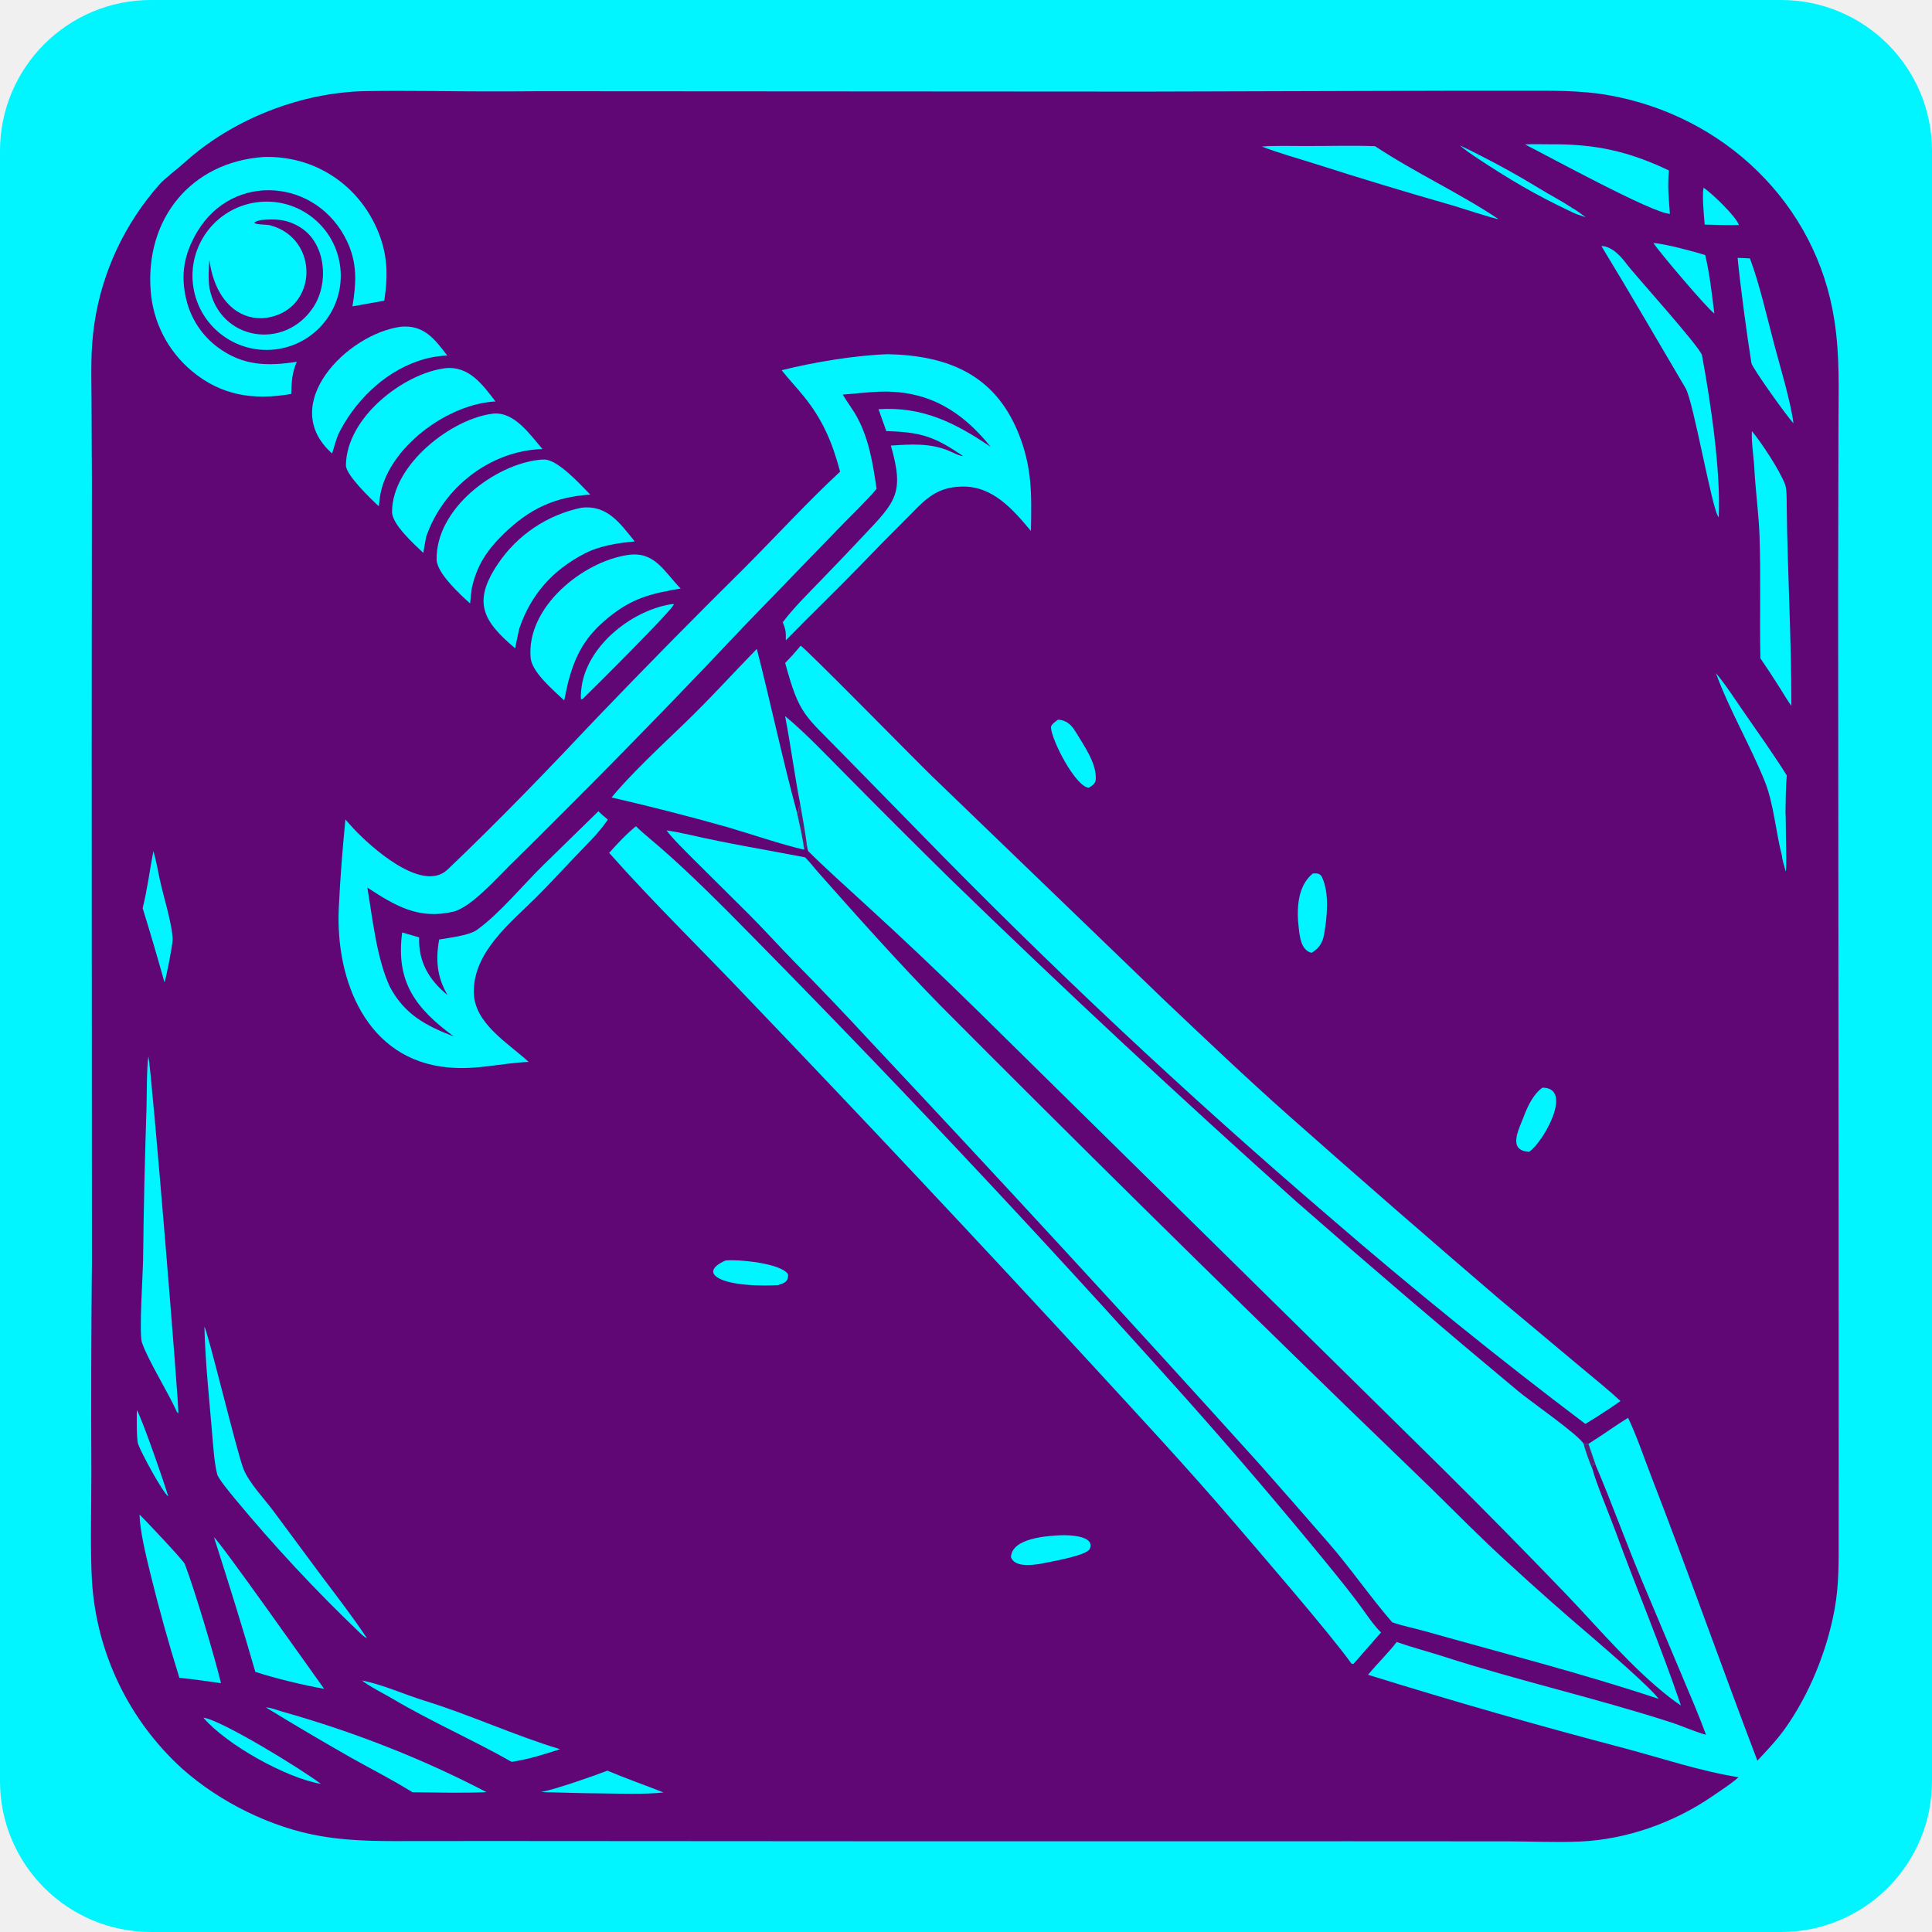
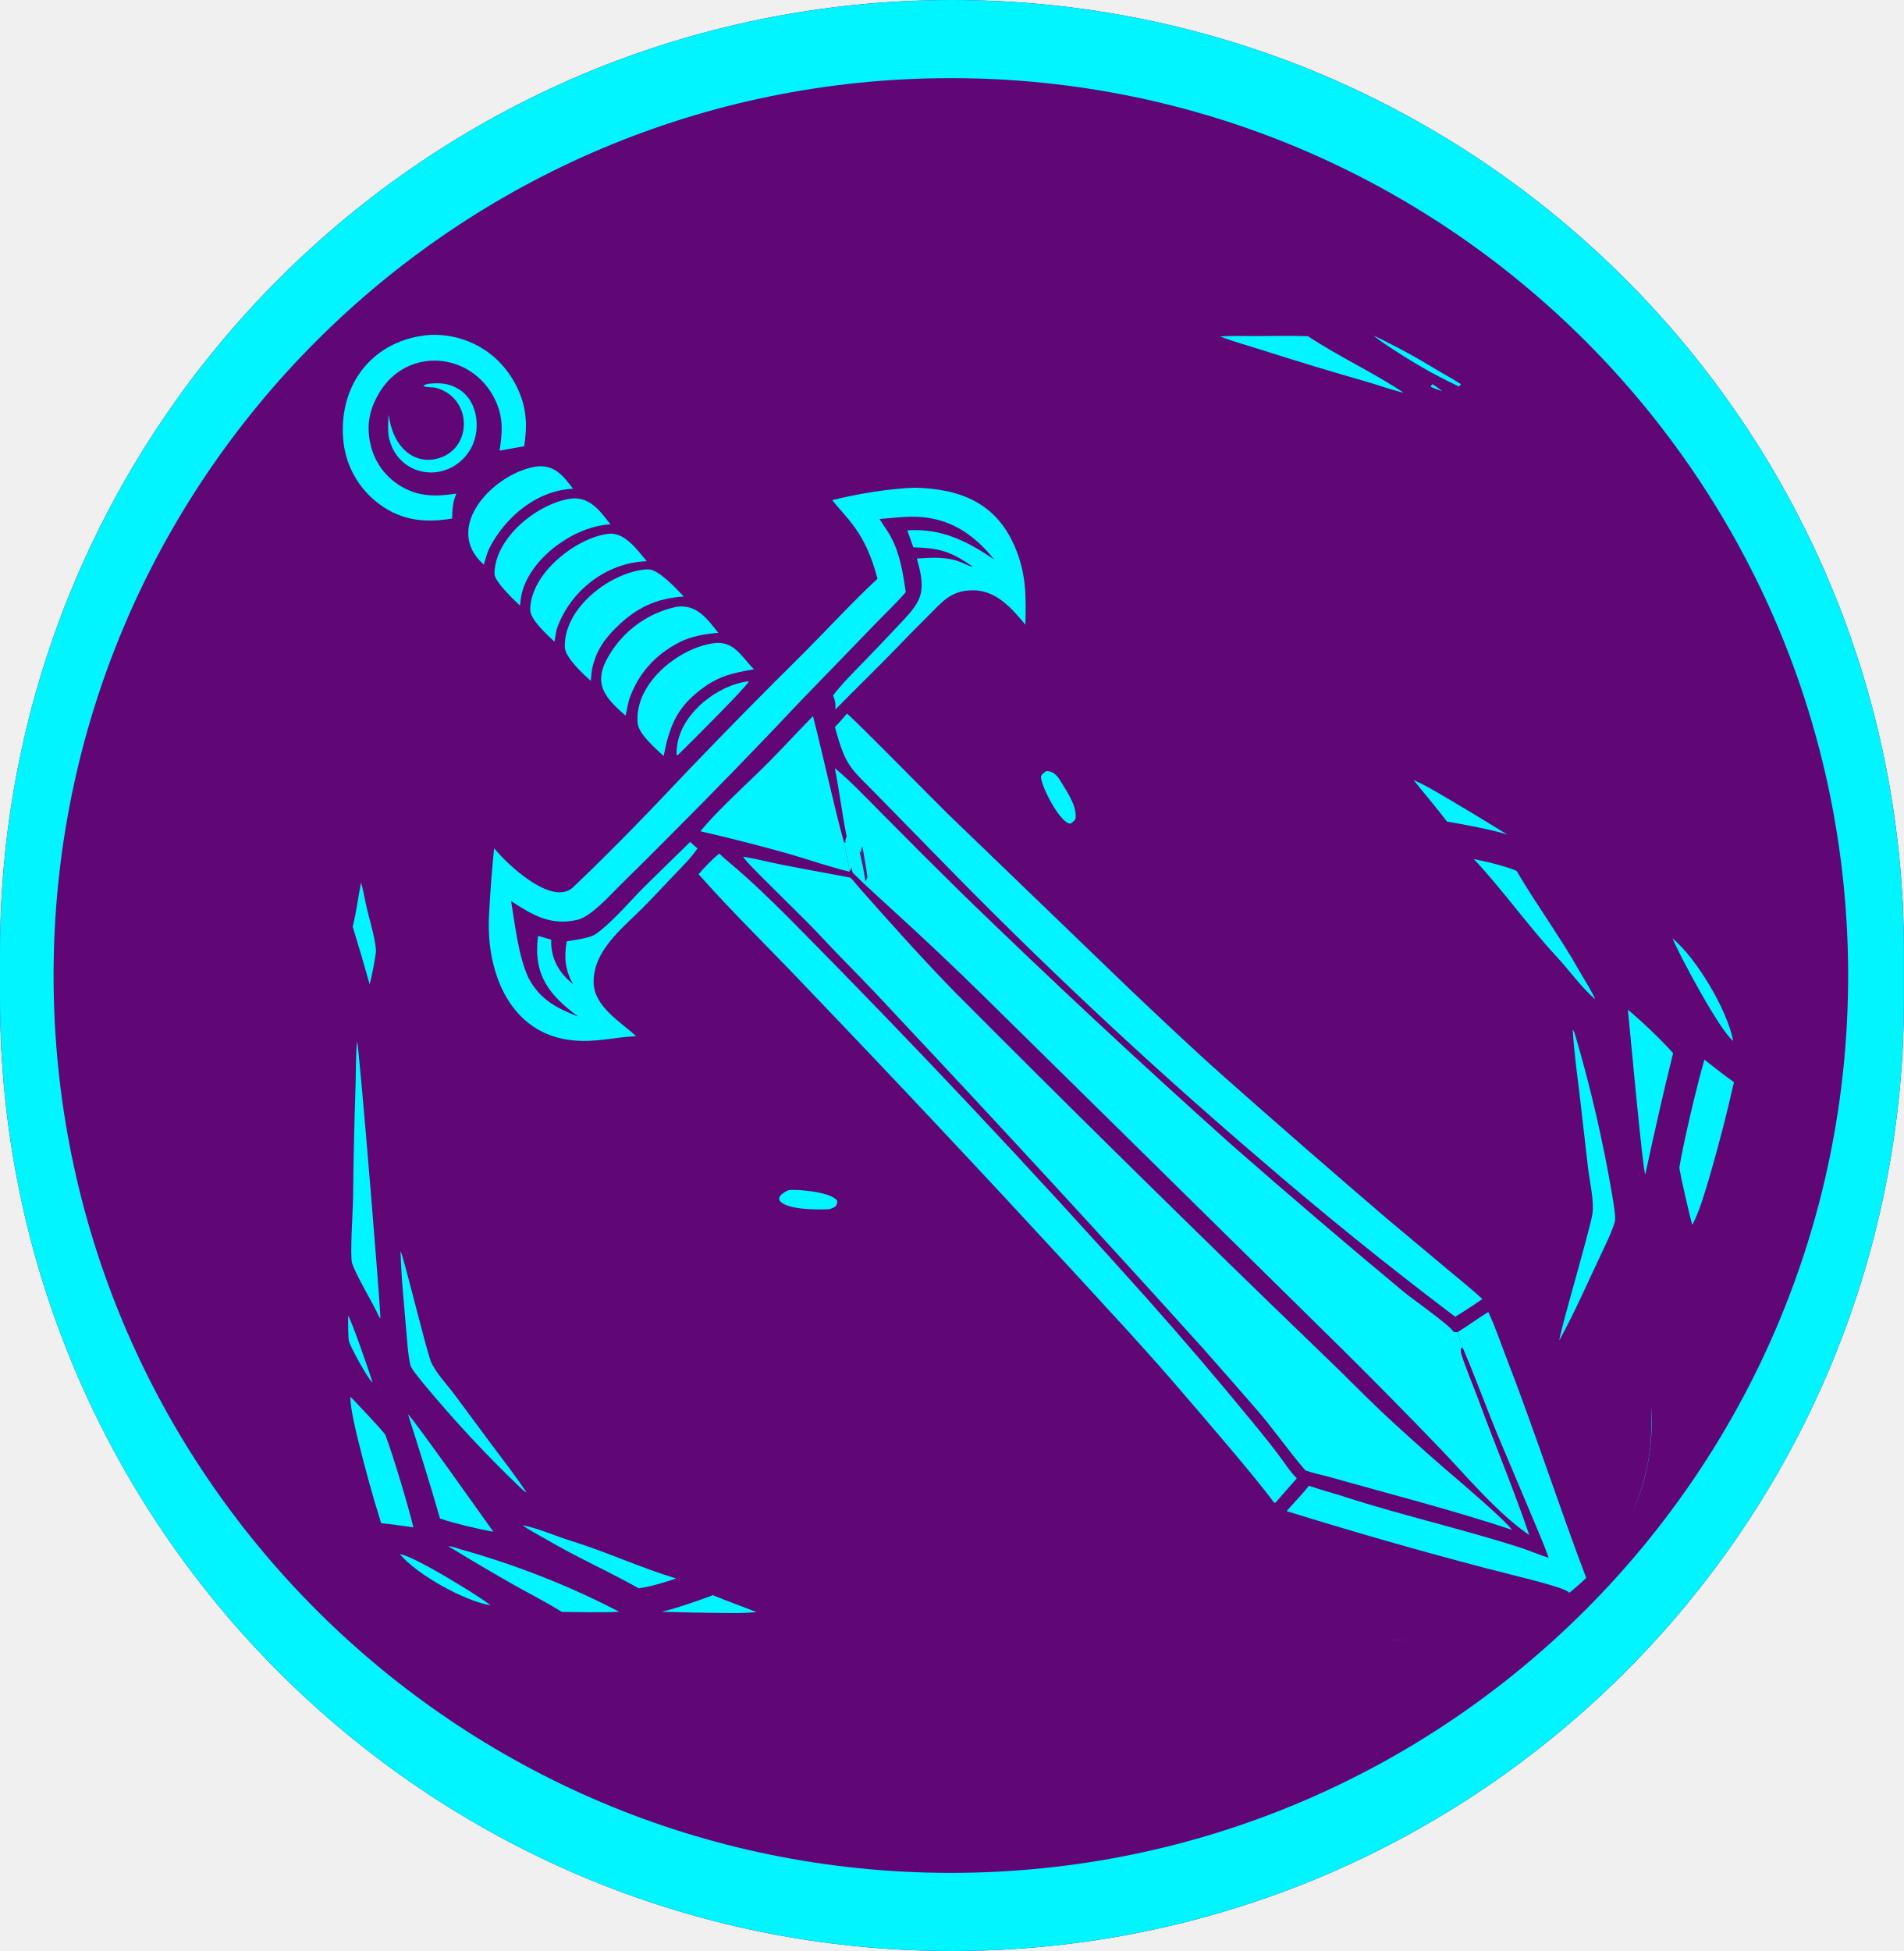
- <svg xmlns="http://www.w3.org/2000/svg" width="1024" height="1024" viewBox="0 0 1024 1024" fill="none">
-   <g clip-path="url(#clip0_221_2)">
-     <path d="M0 0H125.115H889.883H1024V120.591V901.844V1024H891.869H129.804H0V896.829V128.646V0Z" fill="#00F5FF" />
-     <path d="M921.484 941.966C917.353 945.627 912.038 948.991 907.542 952.077C887.119 966.096 862.071 974.996 837.255 976.064C824.768 976.601 811.113 975.963 798.247 975.943L716.764 975.899L459.277 975.904L273.692 975.786L223.332 975.793C205.075 975.815 188.314 976.261 170.231 973.219C143.957 968.799 116.498 955.174 96.689 937.548C68.346 911.871 51.143 876.147 48.741 837.979C47.78 820.962 48.434 798.771 48.424 781.166C48.243 743.786 48.342 706.404 48.721 669.025L48.609 398.325L48.708 254.521L48.51 211.815C48.429 197.611 47.909 185.581 50.075 171.227C54.207 143.841 66.158 118.531 84.476 97.798C87.367 94.525 94.491 89.152 97.843 86.119C123.238 63.139 159.538 48.895 193.804 48.303C205.098 48.108 216.842 48.166 228.541 48.245C247.633 48.485 266.726 48.521 285.818 48.354L607.555 48.554L765.958 48.1L806.361 48.092C821.896 48.078 837.143 47.772 852.344 50.409C913.518 61.111 962.781 107.756 972.27 169.833C975.282 189.541 974.435 206.978 974.42 226.782L974.246 315.453L974.498 638.296L974.546 774.773L974.521 813.132C974.501 826.965 974.874 839.354 972.323 853.208C968.28 875.163 958.94 898.229 945.929 916.435C941.7 922.352 936.39 927.91 931.45 933.194C912.32 882.906 894.436 832.119 874.992 781.948C871.019 771.696 867.659 761.424 862.916 751.469C856.104 755.66 849.06 760.834 841.868 765.291C843.126 769.024 844.405 772.75 845.705 776.469C854.375 796.79 862.04 818.225 870.647 838.703L891.906 889.149C896.004 898.934 900.635 909.536 904.214 919.484C897.787 917.682 891.639 914.806 885.308 912.764C845.697 899.986 804.923 890.839 765.311 878.053C756.965 875.359 748.603 873.21 740.268 870.3C736.149 875.73 729.764 882.041 725.051 887.652C770.002 901.635 815.263 914.606 860.798 926.553C880.597 931.825 901.456 938.824 921.484 941.966Z" fill="#610675" />
-     <path d="M416.103 379.542C426.639 388.163 438.672 400.925 448.53 410.811C466.752 429.295 485.118 447.636 503.627 465.833C563.738 524.187 625.025 581.318 687.448 637.191C726.099 671.068 765.175 704.456 804.667 737.347C811.196 742.791 836.052 759.991 839.353 765.175L841.868 765.291C843.126 769.024 844.405 772.75 845.705 776.469C844.599 776.067 844.744 776.239 843.979 775.314L844.411 775.912C844.106 777.145 844.226 777.768 844.161 779.007C845.492 784.711 853.814 804.931 856.22 811.516C867.562 842.563 880.317 872.579 890.933 903.957C888.917 902.638 886.958 901.233 885.062 899.746C865.368 884.468 847.7 863.448 830.574 845.495C808.466 822.47 786.073 799.721 763.4 777.252L517.838 535.386C498.059 515.971 477.924 496.922 457.445 478.247C448.411 469.944 437.316 460.049 428.5 451.24C427.982 450.723 427.727 448.287 427.619 447.416C427.07 448.849 426.985 449.05 426.18 450.35C425.37 443.576 423.675 436.718 422.241 430.021L422.672 430.118L423.248 430.655L423.384 430.398C423.187 428.482 423.36 428.166 424.176 426.414C421.136 411.06 419.145 395.087 416.103 379.542Z" fill="#00F5FF" />
-     <path d="M424.176 426.414C425.4 433.412 426.667 440.375 427.619 447.416C427.07 448.849 426.985 449.05 426.18 450.35C425.37 443.576 423.675 436.718 422.241 430.021L422.672 430.118L423.248 430.655L423.384 430.398C423.187 428.482 423.36 428.166 424.176 426.414Z" fill="#5A1F77" />
-     <path d="M839.354 765.175L841.868 765.291C843.126 769.024 844.406 772.75 845.706 776.469C844.6 776.067 844.744 776.239 843.979 775.314L844.411 775.912C844.106 777.145 844.226 777.768 844.161 779.007C842.558 775.181 840.273 769.13 839.354 765.175Z" fill="#5A1F77" />
-     <path d="M324.152 422.678C333.74 410.878 351.055 394.695 362.355 383.826C376.281 370.432 387.853 357.558 401.13 343.926C408.356 372.055 414.707 402.26 422.241 430.021C423.675 436.718 425.37 443.576 426.18 450.35C414.781 447.791 396.821 441.668 385.073 438.266C364.895 432.576 344.582 427.378 324.152 422.678Z" fill="#00F5FF" />
-     <path d="M353.255 440.1C357.427 440.767 361.718 441.579 365.835 442.529C386.026 447.185 406.425 450.473 426.736 454.416C429.133 456.758 431.436 459.846 433.684 462.385C454.753 486.18 476.133 510.147 498.345 532.855C569.742 604.588 641.756 675.704 714.38 746.195L758.692 789.003C772.073 802.126 785.073 815.415 798.987 828.042C813.897 841.756 829.074 855.178 844.509 868.299C850.672 873.639 874.817 894.411 879.122 900.434C838.58 886.922 796.299 876.162 755.139 864.537C749.424 862.922 743.501 861.817 737.893 859.837C726.753 847.064 715.662 830.97 704.384 818.034C692.36 804.242 680.145 790.194 668.018 776.518C599.526 700.621 530.278 625.411 460.283 550.899C447.267 536.783 434.089 523.062 420.641 509.362C412.59 501.16 404.768 492.418 396.644 484.315L367.523 455.396C363.386 451.21 356.576 444.608 353.255 440.1Z" fill="#00F5FF" />
-     <path d="M470.773 187.726C502.311 188.48 527.122 198.433 539.724 229.43C547.11 247.597 546.83 262.29 546.394 281.413C536.862 269.957 526.137 257.621 510.077 257.894C495.273 258.146 489.674 265.642 479.928 275.367C471.966 283.277 464.099 291.283 456.329 299.381C443.318 312.781 429.642 325.925 416.504 339.382C416.576 334.981 416.495 333.873 414.896 329.768C420.841 321.941 428.396 314.497 435.269 307.403C442.861 299.579 450.389 291.692 457.852 283.745C474.593 265.993 479.524 261.514 472.165 236.16C482.828 235.491 492.933 234.714 503.011 238.98C504.472 239.598 509.281 241.999 510.426 241.698C495.288 231.41 488.241 229.002 469.764 228.504L465.618 216.87C489.182 215.383 506.443 224.211 525.055 236.833C510.091 218.169 492.519 207.196 467.817 207.556C460.748 207.659 453.711 208.653 446.649 209.132C449.147 213.277 452.14 217.112 454.495 221.52C460.731 233.196 462.705 246.218 464.609 259.102C459.267 265.535 450.004 274.339 443.863 280.726L393.188 333.096C362.584 365.577 331.49 397.592 299.917 429.131C289.874 439.242 279.766 449.288 269.594 459.269C262.701 466.064 249.399 481.091 240.153 483.236C221.842 487.484 209.558 480.136 194.708 470.45C197.498 486.975 199.613 507.875 206.628 523.015C214.515 537.782 225.555 543.533 240.58 549.398C220.449 534.577 209.621 520.596 213.164 494.212L222.145 496.842C221.723 509.72 227.36 519.416 237.203 527.385C231.571 517.849 230.84 508.689 232.761 497.956C237.735 497.074 248.59 495.9 252.825 492.838C265.145 483.931 277.015 469.197 288.028 458.466C297.895 448.853 307.502 439.471 317.179 429.972C318.809 431.652 320.374 432.911 322.159 434.406C317.287 441.676 311.068 447.465 305.06 453.808C298.008 461.116 291.27 468.598 284.048 475.76C270.335 489.359 250.834 504.677 251.134 526.011C251.366 542.494 269.393 552.872 280.21 562.837C265.166 563.48 253.353 567.183 237.45 565.746C194.334 561.85 177.78 519.747 179.558 481.354C180.295 465.455 181.551 450.085 183.074 434.325C184.391 435.876 185.746 437.395 187.136 438.881C195.754 448.218 223.664 473.772 237.215 460.886C264.392 435.045 290.691 407.712 316.414 380.409C342.319 353.385 368.587 326.712 395.211 300.397C411.311 284.191 428.737 265.32 445.276 249.985C441.202 234.684 436.13 222.543 426.038 210.085C422.2 205.347 418.079 201.033 414.289 196.228C431.082 191.989 453.668 188.266 470.773 187.726Z" fill="#00F5FF" />
-     <path d="M424.349 342.252C426.398 342.979 485.937 403.634 493.477 410.923L617.309 530.286C639.307 551.121 660.398 571.184 683.12 591.36C719.973 624.01 757.101 656.349 794.5 688.373L837.242 724.131C844.295 730.043 852.179 736.357 858.888 742.563C854.85 745.471 850.948 747.993 846.777 750.683L840.29 754.717C793.778 719.597 748.451 682.935 704.383 644.792C628.739 580.005 556.073 511.82 486.607 440.448L446.025 398.997C426.379 378.835 423.706 379.153 416.162 351.389C419.249 348.179 421.534 345.688 424.349 342.252Z" fill="#00F5FF" />
-     <path d="M337.063 437.936C339.368 440.191 341.802 442.298 344.273 444.368C358.574 456.346 372 469.404 385.214 482.585C468.883 567.038 550.359 653.635 629.562 742.29C654.426 770.239 678.716 798.693 702.415 827.636C709.633 836.498 716.807 845.235 723.425 854.562C725.95 858.121 728.888 862.243 731.985 865.233L717.376 881.89C717.029 881.858 716.681 881.826 716.333 881.794C705.372 866.29 664.879 819.526 655.145 808.139C628.769 777.286 604.227 751.128 578.409 722.963C518.562 657.969 458.078 593.565 396.965 529.761C372.726 504.144 346.119 478.303 322.868 452.034C327.544 446.876 331.637 442.358 337.063 437.936Z" fill="#00F5FF" />
-     <path d="M139.761 83.204C165.983 82.374 189.045 97.079 199.659 120.976C205.473 134.068 205.778 145.472 203.684 159.389L186.803 162.372C188.855 149.883 189.437 139.535 183.953 127.927C168.286 94.758 123.462 90.7 104.375 123.12C97.519 134.765 95.563 145.827 98.779 158.909C101.225 169.013 107.137 177.939 115.485 184.134C128.771 193.89 141.548 194.191 157.304 191.751C154.699 197.847 154.586 202.25 154.363 208.795C134.649 212.224 117.398 209.813 101.654 196.641C88.971 186.027 81.116 170.739 79.872 154.249C76.889 116.08 101.134 85.882 139.761 83.204Z" fill="#00F5FF" />
-     <path d="M135.613 107.283C156.958 104.153 176.835 118.815 180.148 140.132C183.46 161.449 168.97 181.451 147.682 184.946C126.134 188.484 105.835 173.777 102.482 152.201C99.129 130.624 114.009 110.451 135.613 107.283Z" fill="#00F5FF" />
-     <path d="M138.259 116.642C146.007 115.881 152.265 116.144 159.204 120.528C172.846 129.041 174.497 150.25 165.954 163.01C150.665 185.845 116.447 180.603 110.996 152.533C110.32 147.654 110.611 142.637 110.996 137.752C112.231 147.347 115.945 157.446 123.743 163.63C128.71 167.622 135.118 169.36 141.422 168.424C168.719 164.18 169.487 126.357 143.217 119.429C141.083 118.866 136.258 119.213 134.704 118.173C135.695 117.118 136.82 117.019 138.259 116.642Z" fill="#610675" />
-     <path d="M332.753 294.157C346.95 291.98 351.907 302.875 360.766 311.944C345.172 314.562 335.281 316.91 322.544 327.248C310.247 337.228 304.987 346.893 301.015 361.998L299.034 371.236C293.414 365.918 281.976 356.379 281.263 348.745C278.766 322.006 308.729 297.667 332.753 294.157Z" fill="#00F5FF" />
-     <path d="M285.918 243.7C286.832 243.59 287.753 243.55 288.673 243.581C295.807 243.754 307.644 256.805 312.838 262.146C294.003 263.393 280.708 269.636 267.114 282.832C258.167 291.518 252.867 299.424 250.095 311.597C249.687 314.268 249.448 317.155 249.168 319.857C243.741 314.947 231.562 303.808 231.428 296.579C230.929 269.582 262.289 246.212 285.918 243.7Z" fill="#00F5FF" />
-     <path d="M308.165 269.114C321.82 267.465 328.644 277.33 336.424 286.977C327.425 287.785 317.876 289.233 309.782 293.436C292.814 302.248 281.518 315.028 275.329 332.889C274.46 336.361 273.76 340.087 273.04 343.612C255.902 329.186 250.288 319.065 263.906 298.878C274.195 283.547 290.085 272.861 308.165 269.114Z" fill="#00F5FF" />
-     <path d="M235.853 195.179C248.511 193.719 255.811 203.896 262.631 212.786C238.162 214.045 208.718 235.179 202.246 259.145C201.426 262.269 201.155 265.137 200.767 268.336C196.335 264.239 183.295 251.688 183.347 246.577C183.604 221.376 213.707 198.021 235.853 195.179Z" fill="#00F5FF" />
-     <path d="M261.819 219.186C272.89 218.496 280.808 230.238 287.513 238C259.74 238.863 234.756 258.545 225.863 284.587C225.301 287.205 224.831 290.39 224.364 293.071C219.364 288.283 207.797 277.956 207.794 271.319C207.783 246.22 239.664 221.512 261.819 219.186Z" fill="#00F5FF" />
-     <path d="M928.52 228.464C933.327 234.225 943.095 248.816 946.163 256.846C947.071 259.225 946.957 264.974 946.987 267.567C947.401 303.08 949.515 338.553 949.458 374.088C948.347 372.809 944.659 366.684 943.475 364.806C940.119 359.437 936.642 354.144 933.047 348.931C932.584 327.397 933.318 305.579 932.593 284.118C932.212 272.846 930.453 259.949 929.852 248.547C929.502 241.916 928.277 235.187 928.52 228.464Z" fill="#00F5FF" />
-     <path d="M212.398 173.177C224.587 172.011 230.408 179.696 237.059 188.432C231.643 188.653 226.291 189.69 221.185 191.51C203.028 197.81 187.628 213.148 179.278 230.289C178.097 233.23 176.988 237.246 176.038 240.358C146.972 214.656 183.659 177.167 212.398 173.177Z" fill="#00F5FF" />
-     <path d="M78.661 559.87C80.342 567.148 95.143 747.233 94.529 749.147L93.778 748.382C89.197 738.069 78.279 720.689 75.207 711.464C73.662 706.825 75.728 674.627 75.837 668.478C76.122 641.753 76.719 615.032 77.625 588.321C77.829 582.066 77.701 565.26 78.661 559.87Z" fill="#00F5FF" />
-     <path d="M73.941 802.786C74.738 803.238 97.255 827.102 97.947 828.921C103.321 843.046 113.817 878.282 117.142 892.132C109.832 891.106 102.404 889.978 95.067 889.28C89.275 870.685 84.061 851.914 79.434 832.996C77.296 824.142 74.231 811.717 73.941 802.786Z" fill="#00F5FF" />
-     <path d="M108.335 703.244C109.87 704.474 125.432 769.245 129.017 778.467C131.904 785.891 140.191 794.486 145.093 801.113L170.448 835.319C178.373 845.862 187.215 857.29 194.461 868.232C192.953 867.667 191.693 866.332 190.526 865.223C167.096 842.833 144.992 819.097 124.324 794.135C122.33 791.677 115.766 783.883 115.124 781.404C113.567 775.397 112.949 765.889 112.422 759.592C110.88 741.142 108.785 721.711 108.335 703.244Z" fill="#00F5FF" />
-     <path d="M848.783 130.425C854.198 130.414 859.184 135.906 862.022 139.77C865.9 145.049 901.324 184.188 902.09 188.319C906.64 212.854 912.121 249.75 910.951 274.163C907.577 271.273 897.683 213.015 893.366 205.708C878.916 181.248 863.447 154.477 848.783 130.425Z" fill="#00F5FF" />
-     <path d="M668.838 77.67C673.926 77.147 686.061 77.373 691.641 77.393C703.751 77.436 716.794 77.023 728.792 77.481C750.602 91.864 773.076 102.017 794.228 116.117C790.479 115.609 774.493 110.202 769.618 108.81C745.493 101.919 721.479 94.65 697.584 87.003C689.283 84.339 676.586 80.806 668.838 77.67Z" fill="#00F5FF" />
-     <path d="M808.288 76.556C812.284 76.267 817.414 76.524 821.517 76.484C845.416 76.252 863.106 80.119 884.559 90.348C883.813 98.895 884.449 104.783 885.088 113.336C876.017 113.171 820.399 82.648 808.288 76.556Z" fill="#00F5FF" />
-     <path d="M113.438 814.842C116.407 816.799 165.648 886.621 171.801 895.113C160.668 893.152 146.041 889.623 135.326 886.127C128.222 861.381 121.229 839.221 113.438 814.842Z" fill="#00F5FF" />
-     <path d="M140.92 904.961C144.007 905.126 146.728 906.392 149.676 907.222C186.804 917.665 223.629 931.964 257.854 949.874C245.907 950.446 230.724 950.063 218.614 949.939C207.538 943.041 197.603 938.092 186.333 931.765C171.049 923.081 155.909 914.145 140.92 904.961Z" fill="#00F5FF" />
-     <path d="M191.86 890.666C203.406 893.035 213.894 897.968 224.93 901.379C249.206 908.881 272.6 919.805 296.784 927.086C295.037 927.74 292.926 928.355 291.123 928.934C284.3 931.036 278.296 932.765 271.169 933.816C250.907 922.298 228.372 912.43 208.123 900.41C204.662 898.355 194.524 893.122 191.86 890.666Z" fill="#00F5FF" />
-     <path d="M920.966 136.668C923.074 136.698 925.37 136.858 927.493 136.961C932.493 150.057 936.801 169.088 940.479 182.93C943.44 194.07 949.286 213.559 950.562 224.318C947.898 221.739 928.722 195.095 928.286 192.411C925.935 177.948 922.389 151.326 920.966 136.668Z" fill="#00F5FF" />
-     <path d="M909.469 356.79C914.001 361.962 920.183 371.51 924.369 377.532C931.947 388.433 939.977 399.764 947.014 410.956C946.477 417.467 946.466 424.202 946.345 430.747C946.435 440.152 946.89 452.721 946.582 461.893C945.783 459.152 944.903 456.493 944.497 453.673C941.319 441.686 940.095 426.004 935.53 414.553C927.832 395.242 916.637 376.417 909.469 356.79Z" fill="#00F5FF" />
-     <path d="M944.497 453.673C947.233 450.146 945.958 437.051 946.3 431.413L946.345 430.747C946.435 440.152 946.89 452.721 946.582 461.893C945.783 459.152 944.903 456.493 944.497 453.673Z" fill="#00F5FF" />
-     <path d="M356.302 320.158L357.17 320.276C357.038 322.623 314.961 364.543 308.826 370.477C308.427 370.742 308.696 370.629 307.952 370.549C307.609 368.609 308.207 363.928 308.613 361.932C312.935 340.699 335.882 323.178 356.302 320.158Z" fill="#00F5FF" />
-     <path d="M81.299 451.135C82.318 454.214 83.733 461.395 84.455 464.991C86.279 474.07 91.299 489.452 91.505 497.893C91.573 500.679 87.825 519.635 87.165 520.629C83.504 507.485 79.654 494.395 75.616 481.362C78.295 470.396 79.222 461.764 81.299 451.135Z" fill="#00F5FF" />
-     <path d="M695.822 462.983C697.871 462.801 699.738 462.798 700.771 465.063C704.708 473.694 703.371 486.255 701.777 495.358C700.958 500.035 698.867 502.711 695.192 505.022C689.558 503.683 688.925 496.574 688.347 491.731C687.195 482.087 687.581 469.605 695.822 462.983Z" fill="#00F5FF" />
-     <path d="M562.236 813.715C566.64 813.548 580.539 813.92 577.631 820.898C576.079 824.622 555.351 828.011 551.132 828.898C546.717 829.6 537.694 830.723 535.829 825.304C536.289 815.187 554.975 814.059 562.236 813.715Z" fill="#00F5FF" />
-     <path d="M876.352 128.836C882.307 129.085 897.95 133.395 903.799 135.17C906.247 145.51 907.31 155.684 908.638 166.196C904.696 163.372 879.619 133.81 876.352 128.836Z" fill="#00F5FF" />
-     <path d="M560.874 381.423C565.526 381.784 567.983 384.292 570.479 388.46C574.692 395.498 581.471 404.861 580.739 413.435C580.574 415.365 578.589 416.613 577.098 417.524C570.085 417.044 557.413 392.521 557.033 385.561C556.95 384.045 559.711 382.201 560.874 381.423Z" fill="#00F5FF" />
-     <path d="M817.544 576.476C834.242 576.576 817.965 605.497 810.468 610.488C798.687 609.824 805.182 598.353 807.706 591.595C809.713 586.223 812.79 579.836 817.544 576.476Z" fill="#00F5FF" />
-     <path d="M384.545 668.1C391.184 667.383 414.23 669.526 417.716 675.46C417.851 679.422 415.787 679.967 412.471 681.124C405.102 681.664 384.65 681.612 379.053 676.11C375.514 672.631 381.817 669.254 384.545 668.1Z" fill="#00F5FF" />
-     <path d="M321.958 938.499C331.379 942.486 342.052 946.235 351.717 950.047C342.296 951.136 327.581 950.629 317.75 950.528C307.605 950.471 296.947 950.07 286.776 949.834C295.431 948.052 313.354 941.743 321.958 938.499Z" fill="#00F5FF" />
-     <path d="M107.799 910.41C117.432 911.602 160.577 938.211 170.046 945.488C151.694 942.367 120.04 924.752 107.799 910.41Z" fill="#00F5FF" />
-     <path d="M902.906 99.506C907.167 102.188 920.331 114.91 921.632 119.265C915.721 119.432 909.46 119.179 903.522 119.043C903.104 114.121 902.098 103.97 902.906 99.506Z" fill="#00F5FF" />
-     <path d="M72.526 747.367C74.956 750.968 87.584 787.401 89.192 793.173C86.084 790.811 74.838 770.032 73.203 765.394C72.341 762.948 72.478 750.969 72.526 747.367Z" fill="#00F5FF" />
-     <path d="M783.944 82.091C795.202 87.792 805.12 93.298 815.912 99.901C821.752 103.475 827.664 106.492 833.461 110.326L832.133 111.924C813.239 102.97 799.988 95.044 782.553 83.563L783.944 82.091Z" fill="#00F5FF" />
-     <path d="M782.553 83.563C779.221 81.301 776.789 79.647 773.732 77.061C777.228 78.659 780.52 80.344 783.944 82.091L782.553 83.563Z" fill="#00F5FF" />
-     <path d="M833.461 110.326C836.336 112.011 837.8 113.13 840.428 115.15C837.302 114.112 835.067 113.438 832.133 111.924L833.461 110.326Z" fill="#00F5FF" />
+ <svg xmlns="http://www.w3.org/2000/svg" width="853" height="874" viewBox="0 0 853 874" fill="none">
+   <g clip-path="url(#clip0_234_3)">
+     <path d="M699.188 653.089L701.282 653.188C702.33 656.374 703.396 659.554 704.479 662.728C703.557 662.385 703.678 662.532 703.041 661.743L703.401 662.253C703.147 663.305 703.247 663.837 703.193 664.895C701.857 661.629 699.953 656.465 699.188 653.089Z" fill="#5A1F77" />
+     <path d="M773.464 194.998C777.468 199.915 785.605 212.368 788.161 219.222C788.917 221.253 788.822 226.159 788.847 228.373C789.192 258.683 790.953 288.96 790.905 319.29C789.98 318.198 786.908 312.97 785.921 311.368C783.126 306.785 780.23 302.267 777.235 297.818C776.849 279.438 777.461 260.816 776.857 242.499C776.539 232.878 775.074 221.87 774.573 212.139C774.282 206.479 773.261 200.736 773.464 194.998Z" fill="#00F5FF" />
+     <path d="M707.043 111.32C711.554 111.31 715.707 115.998 718.071 119.296C721.302 123.802 750.81 157.207 751.448 160.733C755.238 181.674 759.804 213.166 758.829 234.002C756.019 231.536 747.777 181.812 744.181 175.575C732.144 154.698 719.258 131.849 707.043 111.32Z" fill="#00F5FF" />
+     <path d="M673.311 65.342C676.639 65.095 680.913 65.314 684.33 65.28C704.238 65.082 718.974 68.383 736.845 77.113C736.223 84.408 736.753 89.434 737.286 96.734C729.729 96.593 683.399 70.541 673.311 65.342Z" fill="#00F5FF" />
+     <path d="M767.172 116.648C768.928 116.674 770.84 116.81 772.609 116.898C776.774 128.076 780.363 144.319 783.426 156.134C785.893 165.642 790.763 182.276 791.826 191.459C789.606 189.258 773.633 166.517 773.269 164.226C771.311 151.881 768.357 129.159 767.172 116.648Z" fill="#00F5FF" />
+     <path d="M757.595 304.526C761.37 308.94 766.52 317.09 770.007 322.23C776.319 331.534 783.008 341.205 788.87 350.757C788.423 356.315 788.413 362.063 788.313 367.649C788.388 375.677 788.767 386.404 788.51 394.233C787.845 391.893 787.112 389.624 786.773 387.217C784.126 376.986 783.106 363.601 779.304 353.827C772.891 337.345 763.566 321.278 757.595 304.526Z" fill="#00F5FF" />
+     <path d="M786.773 387.217C789.053 384.207 787.99 373.03 788.275 368.218L788.313 367.649C788.388 375.677 788.767 386.405 788.51 394.233C787.845 391.894 787.112 389.624 786.773 387.217Z" fill="#00F5FF" />
+     <path d="M730.008 109.964C734.968 110.176 747.999 113.855 752.871 115.37C754.911 124.195 755.796 132.879 756.902 141.851C753.619 139.441 732.729 114.209 730.008 109.964Z" fill="#00F5FF" />
+     <path d="M681.02 492.031C694.93 492.117 681.371 516.801 675.126 521.061C665.312 520.494 670.723 510.704 672.825 504.936C674.497 500.35 677.06 494.899 681.02 492.031Z" fill="#00F5FF" />
+     <path d="M752.128 84.93C755.678 87.219 766.643 98.077 767.727 101.794C762.803 101.937 757.588 101.721 752.641 101.605C752.293 97.404 751.455 88.74 752.128 84.93Z" fill="#00F5FF" />
+     <path d="M0 0H106.723H759.07H873.472V102.926V769.738V874H760.764H110.723H0V765.458V109.801V0Z" fill="#610675" />
+     <path d="M187.663 154.359C205.87 151.688 222.826 164.202 225.652 182.396C228.477 200.591 216.117 217.663 197.958 220.646C179.578 223.666 162.263 211.113 159.402 192.697C156.542 174.281 169.235 157.063 187.663 154.359Z" fill="#591060" />
+     <circle cx="426" cy="437" r="419.5" stroke="#00F5FF" stroke-width="35" />
+     <path d="M593.536 395.163C595.284 395.008 596.876 395.005 597.757 396.938C601.116 404.305 599.975 415.026 598.616 422.796C597.917 426.788 596.133 429.072 592.999 431.044C588.193 429.901 587.653 423.834 587.16 419.7C586.177 411.469 586.506 400.815 593.536 395.163Z" fill="#00F5FF" />
+     <path d="M470.389 688.857C474.146 688.714 486.002 689.032 483.521 694.988C482.198 698.166 464.517 701.059 460.918 701.816C457.152 702.415 449.455 703.373 447.864 698.748C448.257 690.113 464.196 689.15 470.389 688.857Z" fill="#00F5FF" />
+     <path d="M528.908 637.067C528.908 583.145 572.633 539.432 626.571 539.432H642.337C696.275 539.432 740 583.145 740 637.067C740 690.989 696.275 734.702 642.337 734.702H626.571C572.633 734.702 528.908 690.989 528.908 637.067Z" fill="#00F5FF" />
+     <path d="M702.774 713.249C705.84 715.876 698.955 717.126 696.009 719.147C682.628 728.33 666.217 734.16 649.959 734.859C641.777 735.211 632.831 734.793 624.402 734.78L247.732 734.682C235.77 734.696 224.789 734.988 212.941 732.996C195.727 730.101 177.737 721.176 164.758 709.63C146.189 692.811 134.918 669.411 133.344 644.41C132.714 633.263 133.143 618.728 133.136 607.196C133.018 582.711 133.083 558.225 133.331 533.74L133.258 356.424L133.322 262.228L133.193 234.255C133.14 224.951 132.799 217.071 134.218 207.668C136.925 189.73 144.755 173.151 156.757 159.571C158.651 157.427 163.318 153.907 165.514 151.92C182.153 136.868 205.936 127.537 228.386 127.15C235.785 127.022 243.48 127.06 251.145 127.112C263.653 127.269 276.163 127.293 288.671 127.183L499.465 127.314L603.247 127.017L629.718 127.011C639.896 127.002 649.885 126.802 659.845 128.529C699.924 135.539 732.2 166.093 738.417 206.755C740.39 219.665 739.835 231.086 739.826 244.059L739.712 302.141L739.908 603.008L739.892 628.134C739.879 637.195 740.123 645.311 738.452 654.385C735.803 668.766 729.684 683.875 721.159 695.801C718.388 699.677 714.332 704.583 711.095 708.044C698.562 675.104 687.422 640.571 674.683 607.708C672.08 600.993 669.879 594.264 666.771 587.743C662.308 590.489 657.693 593.878 652.981 596.797C653.805 599.242 654.643 601.683 655.495 604.119C661.175 617.43 666.197 631.47 671.836 644.884L685.765 677.928C688.449 684.337 691.484 691.282 693.828 697.798C689.618 696.618 685.59 694.734 681.442 693.396C655.49 685.026 628.775 679.035 602.823 670.659C597.355 668.895 591.876 667.487 586.415 665.581C583.717 669.138 579.533 673.272 576.445 676.947C605.896 686.106 635.55 694.603 665.383 702.428C678.355 705.882 699.709 710.622 702.774 713.249Z" fill="#610675" />
+     <path d="M374.03 344.121C380.933 349.768 388.817 358.127 395.276 364.603C407.214 376.71 419.247 388.724 431.374 400.644C470.757 438.867 510.911 476.29 551.809 512.888C577.132 535.078 602.734 556.949 628.608 578.493C632.885 582.059 649.17 593.326 651.333 596.721L652.981 596.797C653.805 599.242 654.643 601.683 655.495 604.119C654.77 603.856 654.865 603.969 654.364 603.363L654.647 603.754C654.447 604.562 654.526 604.97 654.483 605.782C655.355 609.518 660.807 622.763 662.384 627.076C669.815 647.413 678.172 667.074 685.127 687.627C683.806 686.763 682.523 685.843 681.28 684.869C668.377 674.862 656.802 661.093 645.581 649.333C631.097 634.251 616.425 619.35 601.571 604.632L440.685 446.203C427.726 433.486 414.534 421.008 401.117 408.775C395.198 403.337 387.929 396.855 382.153 391.085C381.813 390.746 381.646 389.151 381.575 388.58C381.216 389.519 381.16 389.65 380.633 390.502C380.102 386.065 378.991 381.573 378.052 377.186L378.334 377.249L378.712 377.601L378.801 377.433C378.672 376.178 378.785 375.971 379.32 374.823C377.328 364.766 376.023 354.303 374.03 344.121Z" fill="#00F5FF" />
+     <path d="M386.384 379.168C387.186 383.752 388.016 388.313 388.64 392.925C388.28 393.864 388.224 393.995 387.697 394.847C387.166 390.41 386.056 385.918 385.116 381.531L385.398 381.594L385.776 381.946L385.865 381.778C385.736 380.523 385.849 380.316 386.384 379.168Z" fill="#5A1F77" />
+     <path d="M313.786 372.376C320.068 364.647 331.413 354.046 338.816 346.927C347.94 338.153 355.522 329.72 364.221 320.791C368.955 339.216 373.116 359.002 378.052 377.186C378.991 381.573 380.102 386.065 380.633 390.502C373.164 388.826 361.397 384.815 353.7 382.586C340.48 378.859 327.172 375.455 313.786 372.376Z" fill="#00F5FF" />
+     <path d="M332.854 383.788C335.587 384.225 338.398 384.757 341.096 385.379C354.324 388.429 367.689 390.583 380.996 393.165C382.567 394.699 384.076 396.722 385.549 398.385C399.353 413.972 413.36 429.671 427.913 444.545C474.69 491.532 521.872 538.115 569.454 584.289L598.486 612.329C607.252 620.925 615.77 629.63 624.886 637.901C634.655 646.884 644.598 655.676 654.711 664.27C658.749 667.768 674.568 681.375 677.388 685.32C650.826 676.469 623.125 669.421 596.158 661.806C592.413 660.748 588.533 660.025 584.859 658.728C577.56 650.361 570.293 639.819 562.904 631.345C555.027 622.311 547.024 613.109 539.078 604.151C494.204 554.437 448.835 505.172 402.976 456.364C394.448 447.118 385.814 438.13 377.003 429.157C371.728 423.784 366.604 418.058 361.281 412.75L342.202 393.807C339.491 391.065 335.029 386.741 332.854 383.788Z" fill="#00F5FF" />
+     <path d="M409.849 218.476C430.512 218.97 446.768 225.489 455.024 245.793C459.863 257.693 459.68 267.317 459.394 279.843C453.149 272.339 446.122 264.259 435.6 264.438C425.901 264.603 422.233 269.513 415.847 275.883C410.631 281.064 405.477 286.309 400.386 291.613C391.861 300.39 382.901 309 374.294 317.815C374.341 314.932 374.288 314.206 373.24 311.517C377.135 306.39 382.085 301.514 386.588 296.868C391.562 291.743 396.494 286.577 401.384 281.371C412.352 269.743 415.583 266.809 410.761 250.202C417.747 249.763 424.368 249.254 430.971 252.049C431.928 252.453 435.079 254.026 435.829 253.829C425.911 247.09 421.294 245.513 409.188 245.187L406.472 237.566C421.91 236.592 433.219 242.375 445.413 250.642C435.609 238.417 424.097 231.229 407.913 231.465C403.281 231.533 398.671 232.184 394.044 232.497C395.68 235.212 397.641 237.725 399.184 240.612C403.27 248.26 404.563 256.79 405.811 265.229C402.311 269.443 396.242 275.21 392.218 279.394L359.017 313.697C338.967 334.973 318.595 355.944 297.909 376.603C291.329 383.226 284.706 389.806 278.042 396.344C273.526 400.795 264.811 410.638 258.753 412.043C246.756 414.826 238.708 410.013 228.978 403.668C230.806 414.492 232.192 428.183 236.788 438.1C241.955 447.772 249.189 451.54 259.033 455.381C245.843 445.673 238.749 436.515 241.07 419.233L246.954 420.956C246.678 429.391 250.371 435.742 256.82 440.962C253.13 434.716 252.651 428.716 253.91 421.685C257.169 421.108 264.281 420.339 267.055 418.333C275.127 412.499 282.904 402.847 290.119 395.818C296.584 389.521 302.878 383.376 309.218 377.154C310.286 378.254 311.312 379.079 312.481 380.058C309.289 384.82 305.215 388.612 301.278 392.767C296.658 397.554 292.243 402.455 287.512 407.146C278.527 416.054 265.751 426.088 265.947 440.062C266.099 450.859 277.91 457.657 284.997 464.184C275.141 464.605 267.401 467.031 256.982 466.09C228.733 463.538 217.888 435.959 219.053 410.81C219.535 400.396 220.358 390.328 221.356 380.005C222.219 381.021 223.107 382.016 224.017 382.99C229.664 389.106 247.95 405.844 256.828 397.403C274.634 380.477 291.864 362.573 308.717 344.689C325.689 326.987 342.9 309.516 360.343 292.279C370.891 281.663 382.308 269.302 393.144 259.257C390.475 249.235 387.152 241.282 380.54 233.122C378.025 230.018 375.325 227.192 372.842 224.045C383.845 221.268 398.642 218.83 409.849 218.476Z" fill="#00F5FF" />
+     <path d="M379.433 319.695C380.775 320.171 419.784 359.902 424.724 364.676L505.855 442.862C520.268 456.51 534.086 469.652 548.973 482.867C573.118 504.254 597.443 525.437 621.946 546.414L649.95 569.836C654.571 573.709 659.736 577.845 664.132 581.91C661.486 583.814 658.93 585.466 656.197 587.228L651.947 589.871C621.473 566.866 591.776 542.852 562.904 517.867C513.344 475.43 465.735 430.766 420.223 384.016L393.634 356.864C380.763 343.658 379.012 343.866 374.069 325.68C376.091 323.577 377.588 321.945 379.433 319.695Z" fill="#00F5FF" />
+     <path d="M322.246 382.37C323.756 383.847 325.351 385.228 326.97 386.584C336.339 394.429 345.136 402.983 353.793 411.617C408.611 466.936 461.992 523.659 513.884 581.731C530.174 600.038 546.088 618.676 561.615 637.635C566.344 643.44 571.044 649.163 575.38 655.272C577.035 657.603 578.96 660.303 580.989 662.262L571.417 673.173C571.19 673.152 570.962 673.131 570.734 673.11C563.553 662.954 537.023 632.323 530.645 624.864C513.364 604.654 497.285 587.52 480.37 569.071C441.159 526.498 401.532 484.312 361.492 442.518C345.611 425.739 328.179 408.812 312.946 391.605C316.009 388.226 318.691 385.267 322.246 382.37Z" fill="#00F5FF" />
+     <path d="M192.978 150.01C210.158 149.467 225.268 159.1 232.222 174.752C236.031 183.328 236.231 190.798 234.859 199.914L223.799 201.868C225.143 193.687 225.525 186.909 221.932 179.306C211.667 157.579 182.3 154.921 169.794 176.157C165.302 183.785 164.021 191.031 166.128 199.6C167.731 206.218 171.604 212.065 177.073 216.123C185.778 222.513 194.149 222.71 204.472 221.112C202.765 225.105 202.691 227.989 202.545 232.276C189.629 234.522 178.327 232.943 168.012 224.315C159.702 217.363 154.555 207.349 153.741 196.547C151.786 171.545 167.671 151.765 192.978 150.01Z" fill="#00F5FF" />
+     <path d="M191.994 171.914C197.07 171.415 201.17 171.588 205.716 174.459C214.654 180.035 215.736 193.928 210.139 202.286C200.122 217.244 177.703 213.81 174.132 195.423C173.689 192.227 173.879 188.941 174.132 185.741C174.941 192.026 177.374 198.641 182.483 202.692C185.737 205.307 189.936 206.445 194.066 205.832C211.95 203.052 212.454 178.277 195.242 173.739C193.844 173.37 190.683 173.598 189.665 172.917C190.314 172.226 191.051 172.161 191.994 171.914Z" fill="#00F5FF" />
+     <path d="M319.422 288.191C328.723 286.765 331.971 293.902 337.775 299.842C327.558 301.557 321.078 303.095 312.733 309.867C304.676 316.404 301.23 322.735 298.628 332.629L297.33 338.68C293.648 335.197 286.154 328.948 285.687 323.948C284.051 306.433 303.682 290.49 319.422 288.191Z" fill="#00F5FF" />
+     <path d="M288.736 255.14C289.335 255.068 289.938 255.042 290.541 255.062C295.215 255.176 302.971 263.724 306.374 267.223C294.033 268.04 285.323 272.129 276.416 280.773C270.554 286.462 267.082 291.641 265.266 299.615C264.999 301.364 264.842 303.255 264.659 305.025C261.103 301.809 253.124 294.513 253.036 289.778C252.709 272.094 273.255 256.786 288.736 255.14Z" fill="#00F5FF" />
+     <path d="M303.312 271.787C312.258 270.707 316.73 277.169 321.827 283.488C315.931 284.017 309.674 284.966 304.371 287.719C293.254 293.491 285.853 301.862 281.798 313.562C281.229 315.836 280.771 318.277 280.299 320.586C269.071 311.136 265.392 304.507 274.314 291.284C281.055 281.241 291.466 274.242 303.312 271.787Z" fill="#00F5FF" />
+     <path d="M255.935 223.358C264.228 222.401 269.011 229.068 273.479 234.891C257.448 235.715 238.157 249.559 233.917 265.257C233.38 267.303 233.202 269.182 232.948 271.278C230.044 268.594 221.501 260.373 221.535 257.025C221.703 240.517 241.426 225.219 255.935 223.358Z" fill="#00F5FF" />
+     <path d="M272.947 239.083C280.201 238.631 285.388 246.322 289.781 251.407C271.585 251.972 255.216 264.864 249.39 281.922C249.022 283.637 248.714 285.724 248.408 287.48C245.132 284.343 237.553 277.579 237.551 273.232C237.544 256.791 258.432 240.607 272.947 239.083Z" fill="#00F5FF" />
+     <path d="M240.567 208.946C248.553 208.182 252.367 213.216 256.725 218.938C253.176 219.083 249.67 219.762 246.324 220.955C234.428 225.081 224.339 235.128 218.868 246.356C218.094 248.282 217.368 250.913 216.745 252.951C197.702 236.116 221.738 211.559 240.567 208.946Z" fill="#00F5FF" />
+     <path d="M160.011 466.586C161.112 471.353 170.81 589.314 170.407 590.567L169.916 590.066C166.914 583.311 159.761 571.927 157.748 565.884C156.736 562.845 158.089 541.755 158.161 537.727C158.348 520.221 158.738 502.718 159.332 485.222C159.466 481.125 159.382 470.116 160.011 466.586Z" fill="#00F5FF" />
+     <path d="M156.92 625.702C157.441 625.998 172.194 641.63 172.648 642.821C176.168 652.074 183.045 675.154 185.223 684.226C180.434 683.554 175.567 682.816 170.761 682.358C166.966 670.178 163.55 657.882 160.518 645.491C159.117 639.691 157.109 631.552 156.92 625.702Z" fill="#00F5FF" />
+     <path d="M179.453 560.5C180.458 561.305 190.654 603.732 193.003 609.773C194.895 614.636 200.324 620.266 203.536 624.607L220.148 647.012C225.34 653.918 231.133 661.404 235.88 668.571C234.892 668.201 234.067 667.327 233.302 666.6C217.951 651.934 203.469 636.387 189.928 620.036C188.622 618.426 184.321 613.32 183.901 611.697C182.881 607.762 182.476 601.534 182.13 597.409C181.12 585.324 179.748 572.596 179.453 560.5Z" fill="#00F5FF" />
+     <path d="M546.681 150.731C550.014 150.388 557.965 150.536 561.621 150.549C569.555 150.578 578.1 150.307 585.961 150.607C600.25 160.028 614.975 166.679 628.833 175.915C626.377 175.582 615.903 172.04 612.709 171.129C596.903 166.615 581.17 161.853 565.514 156.844C560.076 155.099 551.757 152.785 546.681 150.731Z" fill="#00F5FF" />
+     <path d="M182.796 633.599C184.742 634.881 217.003 680.617 221.034 686.179C213.74 684.895 204.157 682.583 197.137 680.293C192.482 664.084 187.901 649.568 182.796 633.599Z" fill="#00F5FF" />
+     <path d="M200.802 692.63C202.825 692.738 204.607 693.567 206.539 694.111C230.864 700.951 254.991 710.318 277.414 722.049C269.587 722.424 259.639 722.173 251.705 722.092C244.448 717.573 237.939 714.332 230.555 710.187C220.542 704.499 210.622 698.646 200.802 692.63Z" fill="#00F5FF" />
+     <path d="M234.177 683.266C241.742 684.818 248.613 688.049 255.844 690.283C271.749 695.197 287.076 702.353 302.92 707.122C301.776 707.551 300.393 707.953 299.212 708.333C294.741 709.71 290.808 710.842 286.138 711.531C272.863 703.986 258.099 697.522 244.832 689.649C242.564 688.303 235.922 684.875 234.177 683.266Z" fill="#00F5FF" />
+     <path d="M334.85 305.223L335.419 305.3C335.332 306.837 307.764 334.296 303.745 338.183C303.484 338.357 303.66 338.283 303.172 338.23C302.948 336.959 303.339 333.893 303.605 332.586C306.437 318.678 321.471 307.201 334.85 305.223Z" fill="#00F5FF" />
+     <path d="M161.74 395.361C162.407 397.378 163.334 402.081 163.807 404.437C165.002 410.384 168.291 420.46 168.426 425.989C168.471 427.814 166.015 440.23 165.583 440.881C163.184 432.272 160.661 423.697 158.016 415.16C159.771 407.977 160.379 402.323 161.74 395.361Z" fill="#00F5FF" />
+     <path d="M468.881 345.353C471.928 345.589 473.538 347.232 475.173 349.962C477.934 354.572 482.375 360.705 481.896 366.322C481.787 367.586 480.487 368.403 479.51 369C474.915 368.685 466.613 352.622 466.364 348.063C466.31 347.07 468.119 345.862 468.881 345.353Z" fill="#00F5FF" />
+     <path d="M353.354 533.134C357.704 532.664 372.803 534.068 375.087 537.955C375.176 540.55 373.823 540.907 371.651 541.665C366.823 542.019 353.423 541.985 349.756 538.381C347.438 536.102 351.567 533.89 353.354 533.134Z" fill="#00F5FF" />
+     <path d="M319.414 714.598C325.586 717.21 332.579 719.665 338.911 722.162C332.739 722.876 323.098 722.543 316.657 722.477C310.01 722.44 303.027 722.177 296.363 722.023C302.034 720.855 313.777 716.723 319.414 714.598Z" fill="#00F5FF" />
+     <path d="M179.102 696.199C185.413 696.98 213.681 714.41 219.885 719.176C207.861 717.132 187.122 705.593 179.102 696.199Z" fill="#00F5FF" />
+     <path d="M155.992 589.401C157.584 591.76 165.858 615.625 166.912 619.405C164.875 617.858 157.507 604.247 156.436 601.209C155.871 599.607 155.961 591.761 155.992 589.401Z" fill="#00F5FF" />
+     <path d="M622.095 153.627C629.471 157.361 635.969 160.968 643.04 165.293C646.866 167.634 650.739 169.61 654.537 172.122L653.667 173.168C641.288 167.303 632.607 162.111 621.184 154.591L622.095 153.627Z" fill="#00F5FF" />
+     <path d="M621.184 154.591C619.001 153.109 617.408 152.026 615.405 150.332C617.695 151.379 619.852 152.483 622.095 153.627L621.184 154.591Z" fill="#00F5FF" />
+     <path d="M641.739 172.121C643.579 173.225 644.515 173.958 646.197 175.281C644.197 174.601 642.767 174.16 640.89 173.168L641.739 172.121Z" fill="#00F5FF" />
+     <path d="M758.181 548.732C757.834 548.142 752.173 524.261 752.405 522.823C754.207 511.663 760.587 484.911 763.614 474.695C767.965 478.093 772.355 481.602 776.846 484.798C773.644 499.011 770 513.121 765.922 527.107C763.995 533.643 761.334 542.839 758.181 548.732Z" fill="#00F5FF" />
+     <path d="M698.67 600.355C698.136 598.985 712.281 551.204 713.408 543.889C714.314 538 712.161 529.332 711.464 523.206L707.833 491.563C706.643 481.769 705.189 471.059 704.588 461.261C705.354 462.191 705.67 463.527 706.012 464.682C712.815 487.949 718.256 511.593 722.308 535.494C722.68 537.832 724.017 545.336 723.506 547.182C722.268 551.656 719.112 558.047 717.098 562.323C711.196 574.852 705.286 588.224 698.67 600.355Z" fill="#00F5FF" />
+     <path d="M737.104 526.151C735.913 523.773 730.131 460.124 729.321 452.321C735.799 457.755 743.955 465.512 749.588 471.784C744.934 490.472 741.176 507.444 737.104 526.151Z" fill="#00F5FF" />
+     <path d="M714.663 447.7C708.07 441.847 703.121 434.729 697.248 428.391C684.328 414.452 673.259 398.626 660.317 384.864C661.693 385.094 663.29 385.485 664.675 385.784C669.881 386.974 674.417 388.1 679.427 390.084C688.244 405.124 699.151 419.945 707.773 435.305C709.246 437.931 713.856 445.112 714.663 447.7Z" fill="#00F5FF" />
+     <path d="M648.278 368.056C643.666 361.949 638.155 355.529 633.32 349.445C639.83 352.263 649.172 358.095 655.503 361.837C662.053 365.668 668.808 369.914 675.308 373.871C669.035 371.788 655.065 369.172 648.278 368.056Z" fill="#00F5FF" />
+     <path d="M776.502 466.348C770.708 461.973 752.711 428.599 749.299 420.343C760.02 429.229 773.937 452.479 776.502 466.348Z" fill="#00F5FF" />
  </g>
  <defs>
-     <clipPath id="clip0_221_2">
-       <rect width="1024" height="1024" rx="80" fill="white" />
+     <clipPath id="clip0_234_3">
+       <rect width="853" height="874" rx="426.5" fill="white" />
    </clipPath>
  </defs>
</svg>
